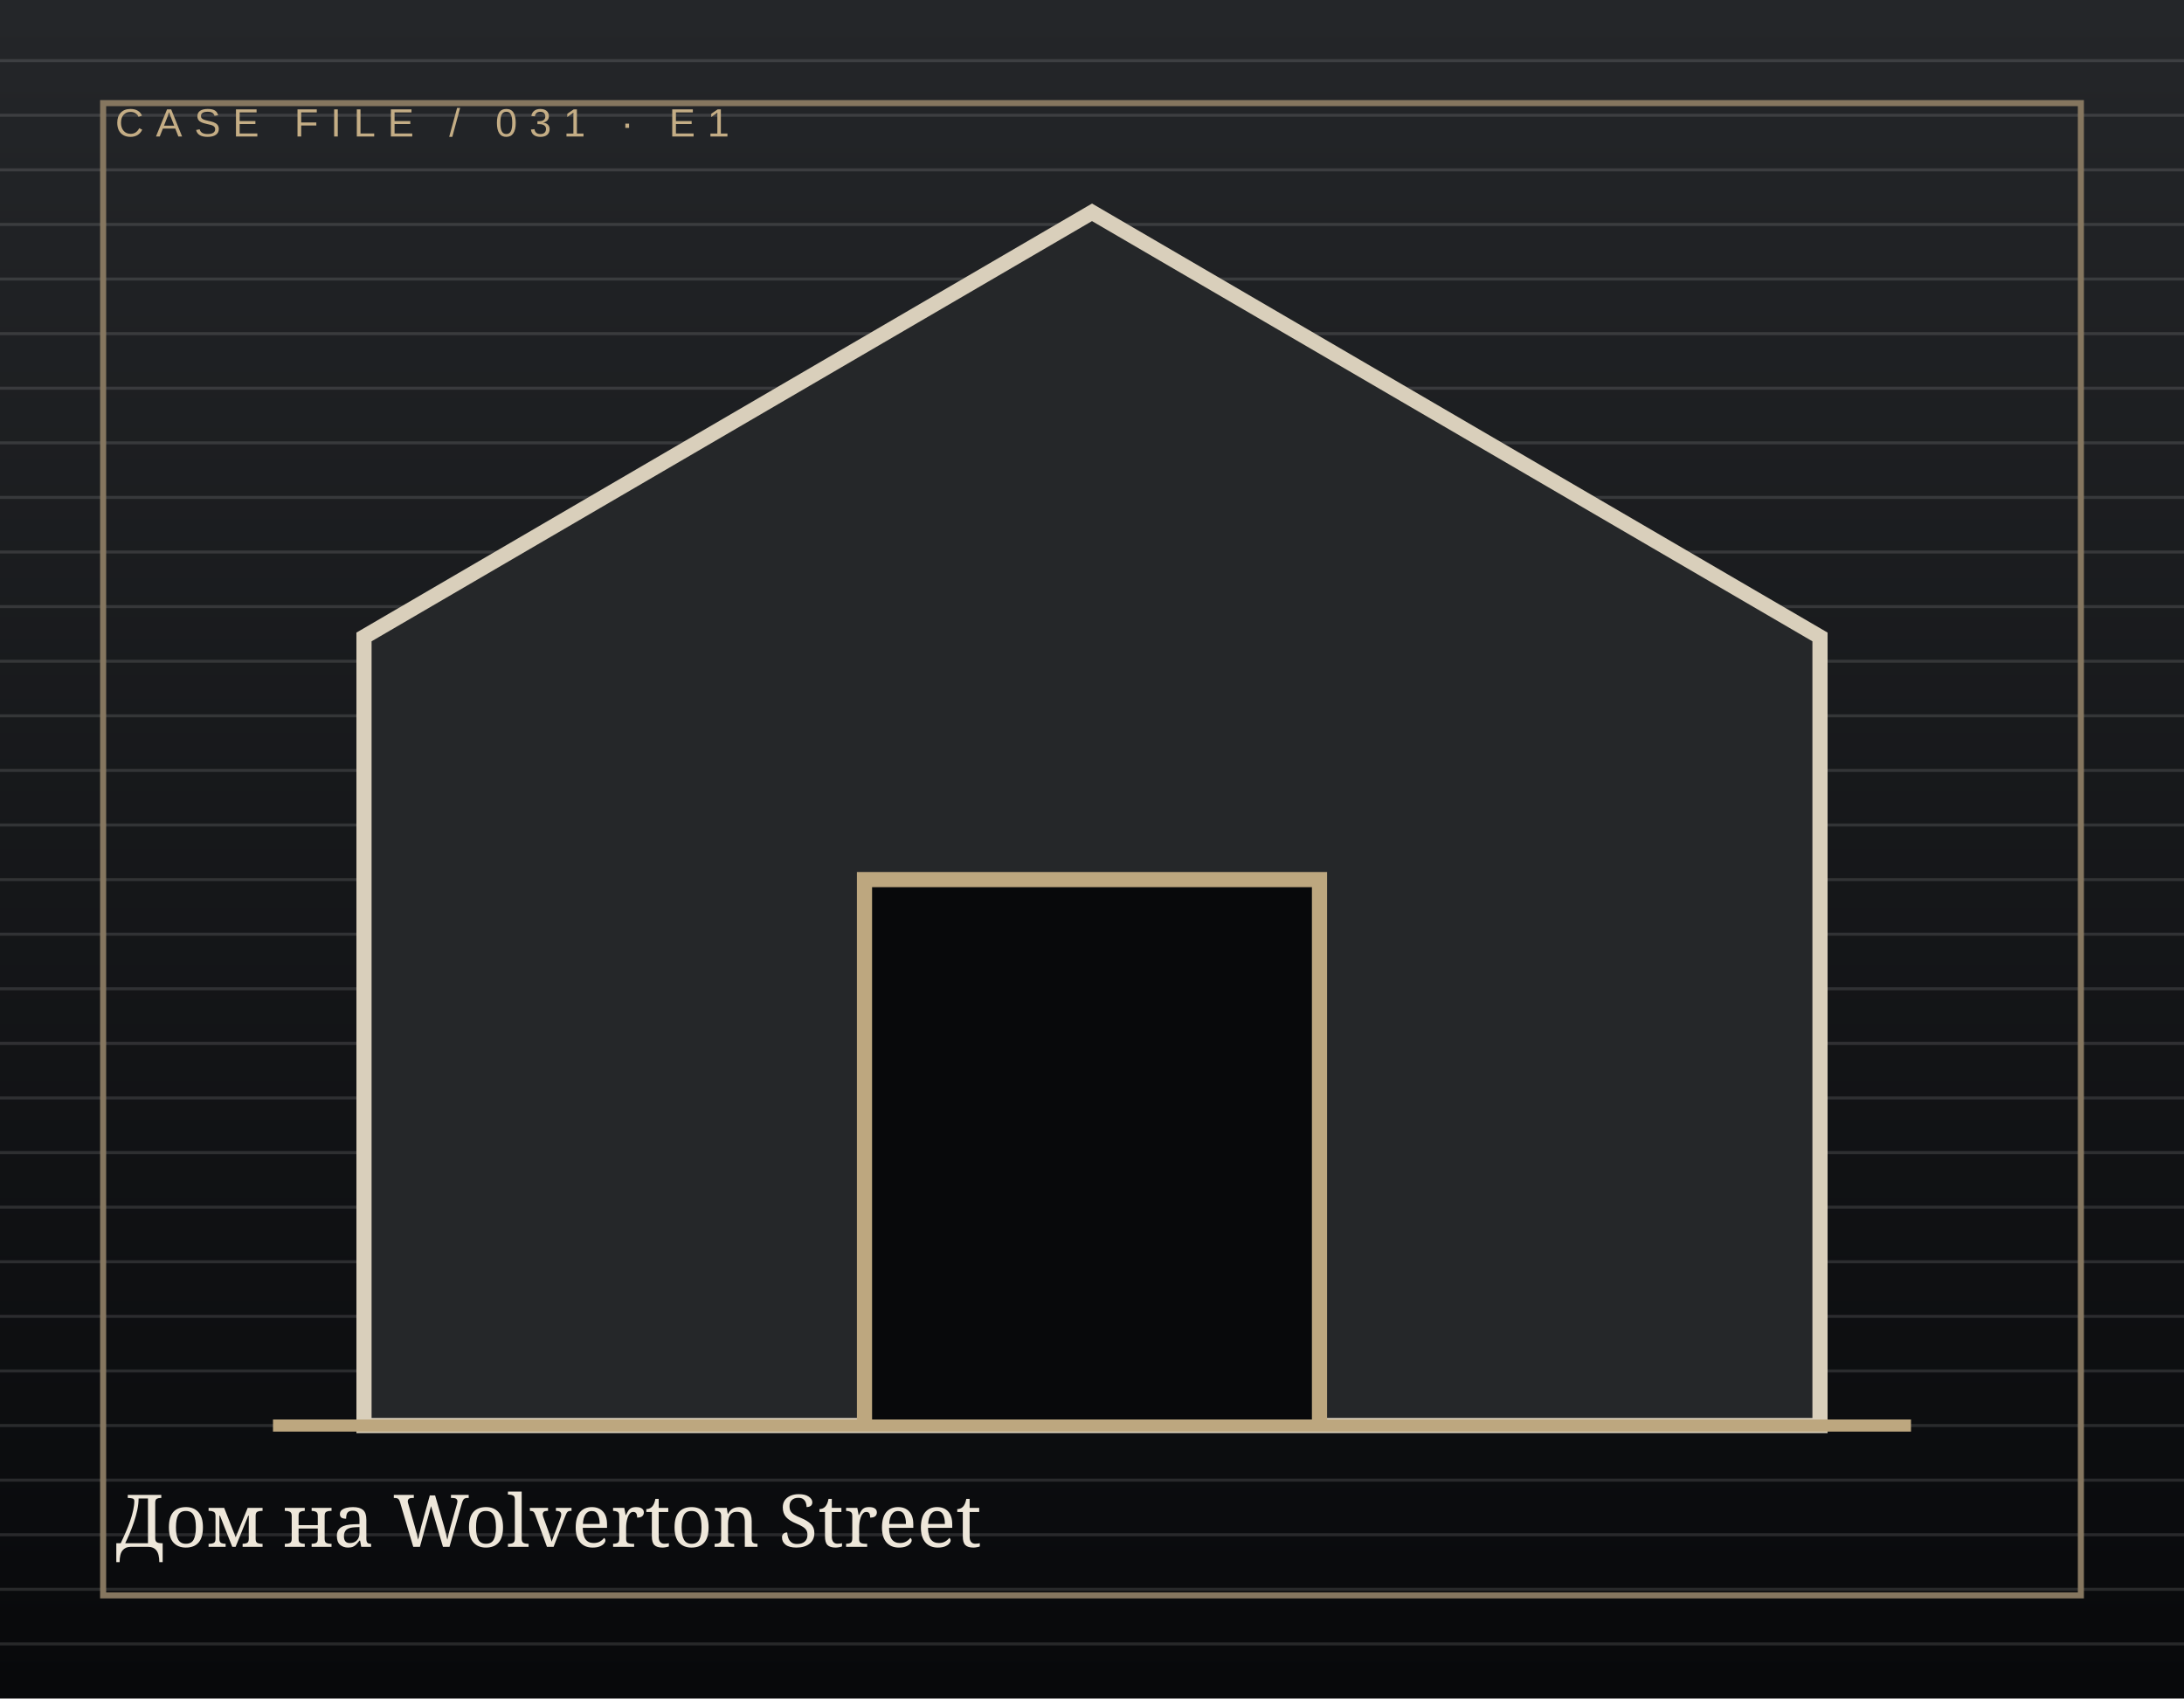
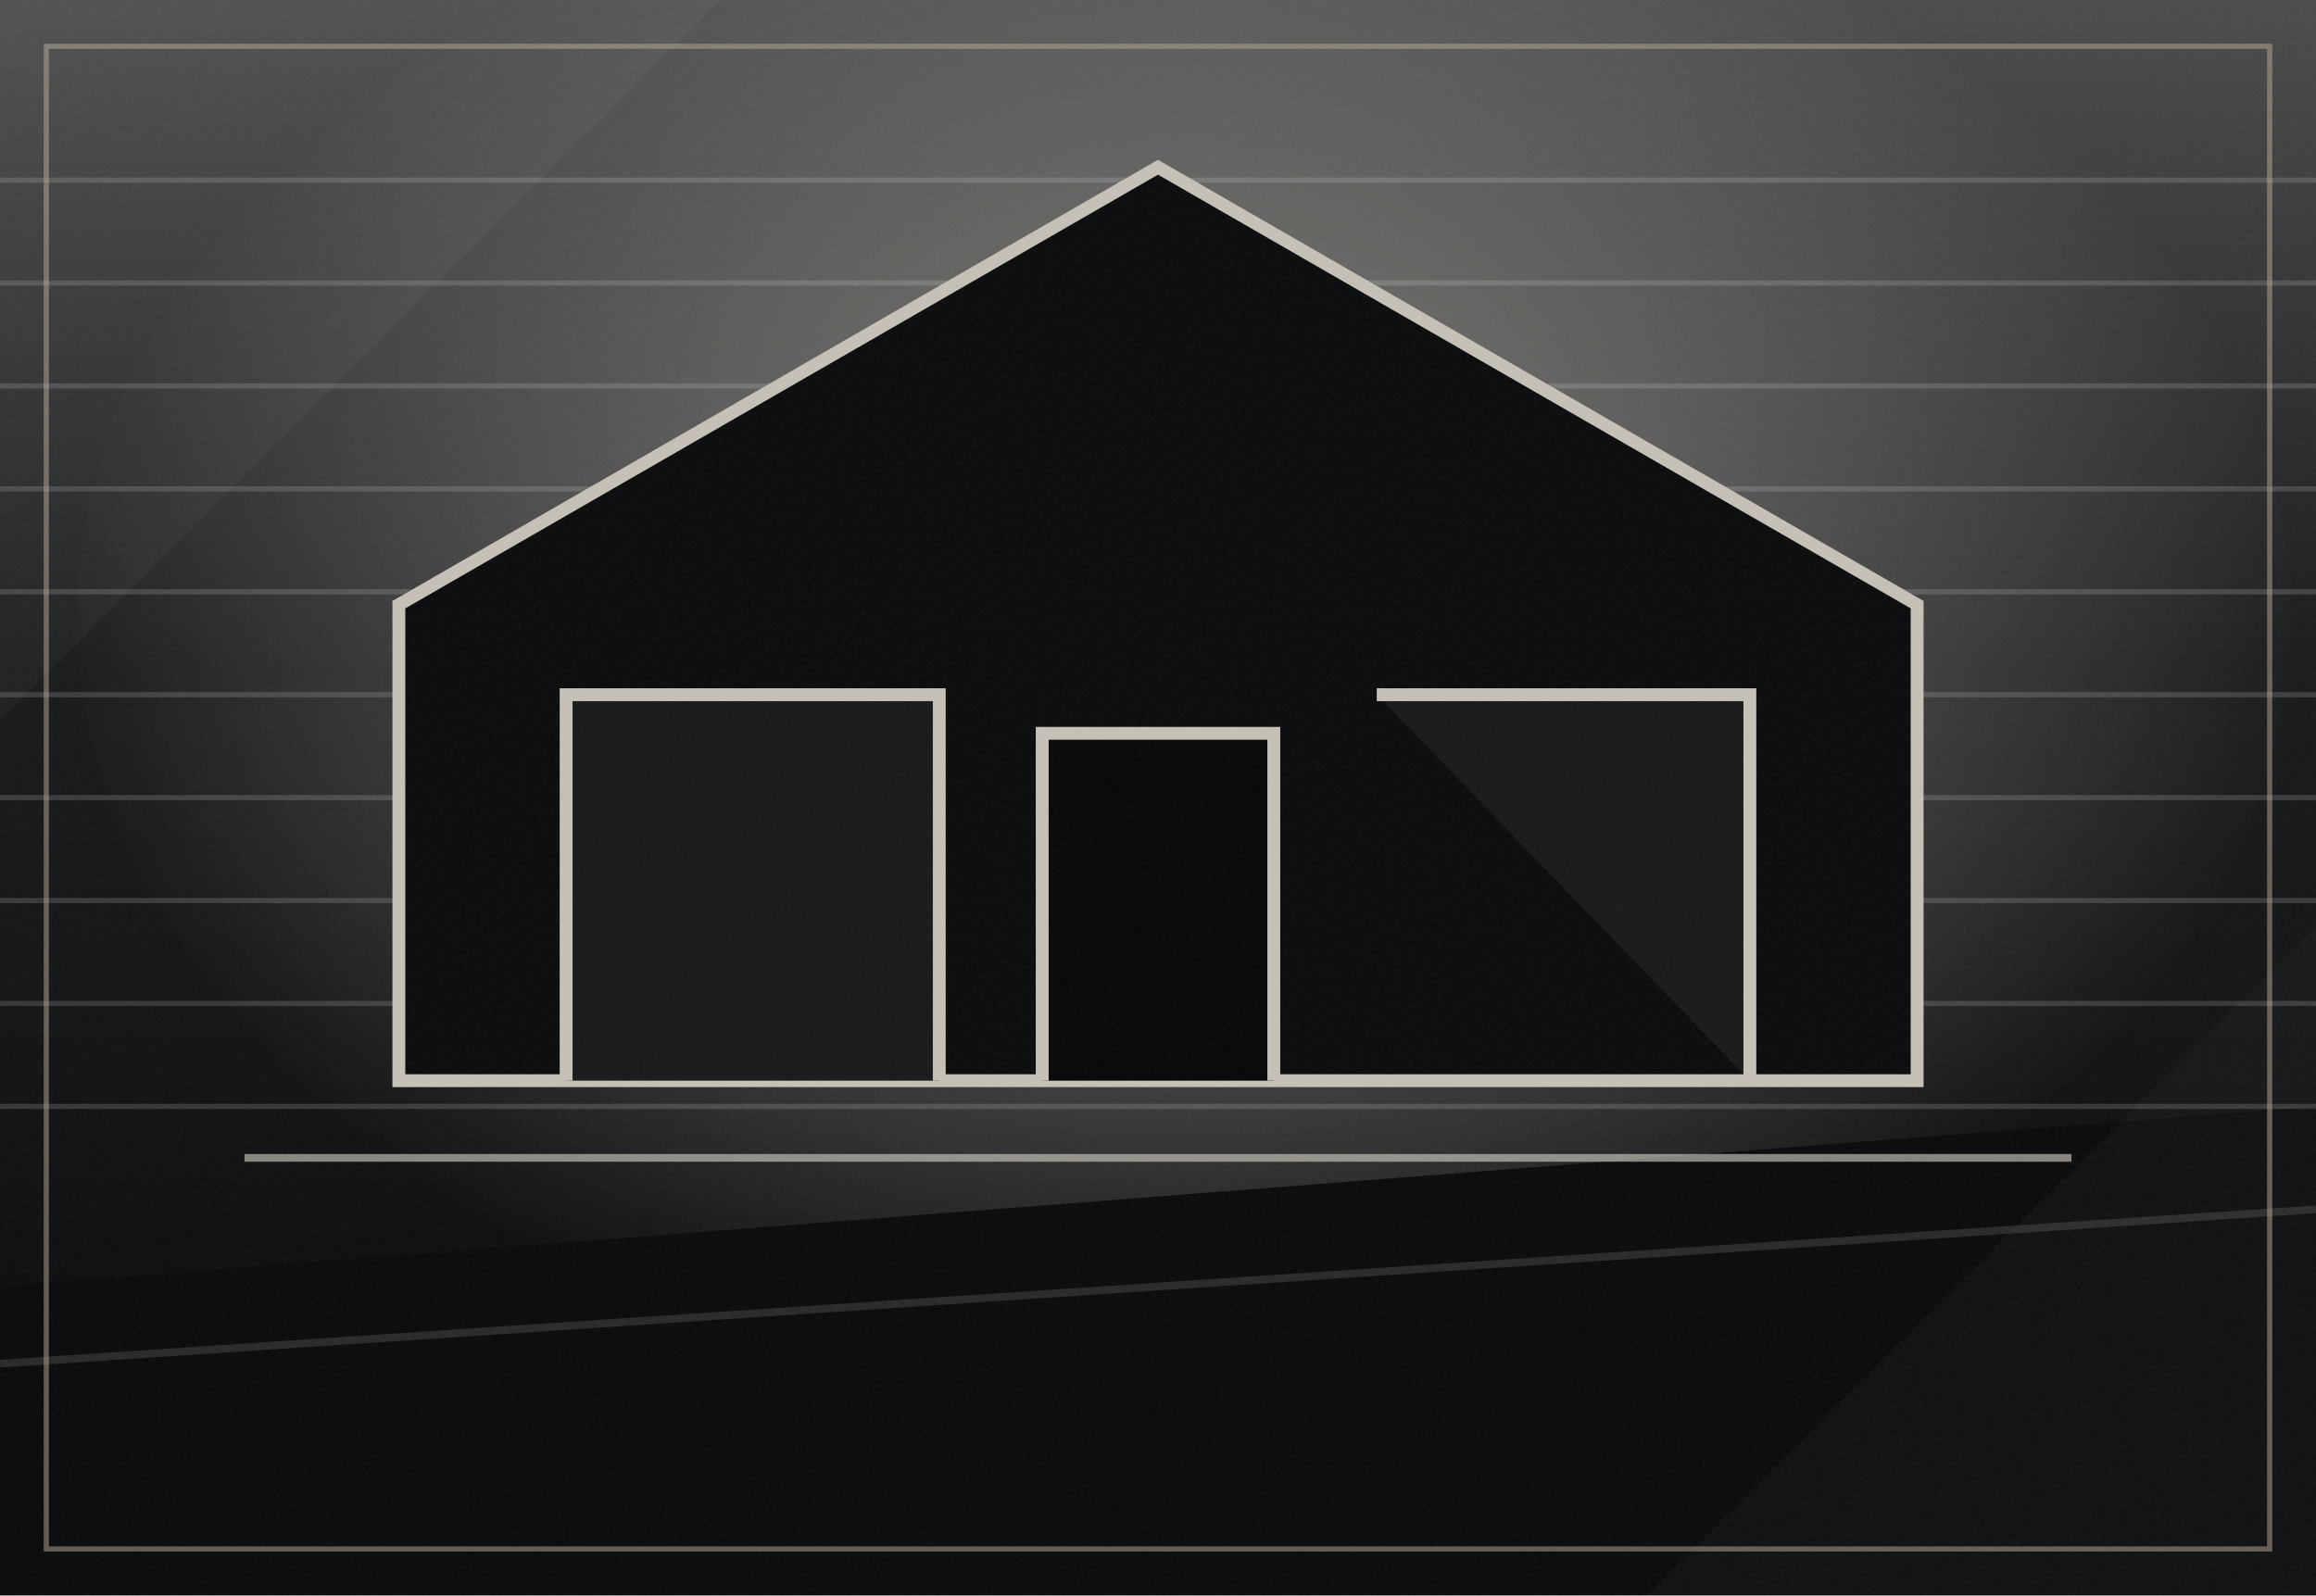
- <svg xmlns="http://www.w3.org/2000/svg" viewBox="0 0 720 560">
+ <svg xmlns="http://www.w3.org/2000/svg" viewBox="0 0 900 620">
  <defs>
    <linearGradient id="bg" x2="0" y2="1">
-       <stop stop-color="#242629" />
-       <stop offset="1" stop-color="#08090b" />
+       <stop stop-color="#4a4b4b" />
+       <stop offset=".42" stop-color="#17191b" />
+       <stop offset="1" stop-color="#050607" />
    </linearGradient>
+     <radialGradient id="light">
+       <stop stop-color="#d9d5ca" stop-opacity=".55" />
+       <stop offset="1" stop-color="#d9d5ca" stop-opacity="0" />
+     </radialGradient>
+     <linearGradient id="paper" x2="0" y2="1">
+       <stop stop-color="#e4dfd3" />
+       <stop offset="1" stop-color="#aaa69e" />
+     </linearGradient>
+     <filter id="grain">
+       <feTurbulence type="fractalNoise" baseFrequency=".72" numOctaves="3" seed="13" />
+       <feColorMatrix values="0 0 0 0 .7 0 0 0 0 .7 0 0 0 0 .7 0 0 0 .13 0" />
+     </filter>
+     <filter id="shadow">
+       <feGaussianBlur stdDeviation="14" />
+     </filter>
  </defs>
-   <rect width="720" height="560" fill="url(#bg)" />
-   <g opacity=".13" stroke="#eee" stroke-width="1">
-     <path d="M0 20H720" />
-     <path d="M0 38H720" />
-     <path d="M0 56H720" />
-     <path d="M0 74H720" />
-     <path d="M0 92H720" />
-     <path d="M0 110H720" />
-     <path d="M0 128H720" />
-     <path d="M0 146H720" />
-     <path d="M0 164H720" />
-     <path d="M0 182H720" />
-     <path d="M0 200H720" />
-     <path d="M0 218H720" />
-     <path d="M0 236H720" />
-     <path d="M0 254H720" />
-     <path d="M0 272H720" />
-     <path d="M0 290H720" />
-     <path d="M0 308H720" />
-     <path d="M0 326H720" />
-     <path d="M0 344H720" />
-     <path d="M0 362H720" />
-     <path d="M0 380H720" />
-     <path d="M0 398H720" />
-     <path d="M0 416H720" />
-     <path d="M0 434H720" />
-     <path d="M0 452H720" />
-     <path d="M0 470H720" />
-     <path d="M0 488H720" />
-     <path d="M0 506H720" />
-     <path d="M0 524H720" />
-     <path d="M0 542H720" />
+   <rect width="900" height="620" fill="url(#bg)" />
+   <ellipse cx="460" cy="240" rx="430" ry="300" fill="url(#light)" />
+   <path d="M0 500L900 430V620H0Z" fill="#08090a" />
+   <path d="M0 530L900 470" stroke="#a9a69e" opacity=".2" stroke-width="3" />
+   <g opacity=".18" stroke="#ddd" stroke-width="2">
+     <path d="M0 70H900M0 110H900M0 150H900M0 190H900M0 230H900M0 270H900M0 310H900M0 350H900M0 390H900M0 430H900" />
  </g>
-   <path d="M120 210 L360 70 L600 210 V470 H120Z" fill="#252729" stroke="#d9cfbb" stroke-width="5" />
-   <path d="M285 470V290H435V470" fill="#08090b" stroke="#bda77f" stroke-width="5" />
-   <path d="M90 470H630" stroke="#bda77f" stroke-width="4" />
-   <path d="M34 34H686V526H34Z" fill="none" stroke="#85765f" stroke-width="2" />
-   <text x="38" y="45" font-family="Arial,sans-serif" font-size="13" letter-spacing="4" fill="#c4ad85">CASE FILE / 031 · E1</text>
-   <text x="38" y="510" font-family="Georgia,serif" font-size="24" fill="#eee7da">Дом на Wolverton Street</text>
+   <g fill="#090a0b" stroke="#c5c0b5" stroke-width="5">
+     <path d="M155 420V235L450 65 745 235V420Z" />
+     <path d="M220 420V270H365V420M535 270H680V420" fill="#161819" />
+     <path d="M405 420V285H495V420" fill="#050607" />
+   </g>
+   <path d="M95 450H805" stroke="#d8d3c8" stroke-width="3" opacity=".6" />
+   <rect width="900" height="620" filter="url(#grain)" opacity=".38" />
+   <rect x="18" y="18" width="864" height="584" fill="none" stroke="#b8ad99" stroke-opacity=".5" stroke-width="2" />
+   <path d="M0 0L280 0 0 280Z" fill="#fff" opacity=".035" />
+   <path d="M900 620L640 620 900 360Z" fill="#fff" opacity=".025" />
</svg>
